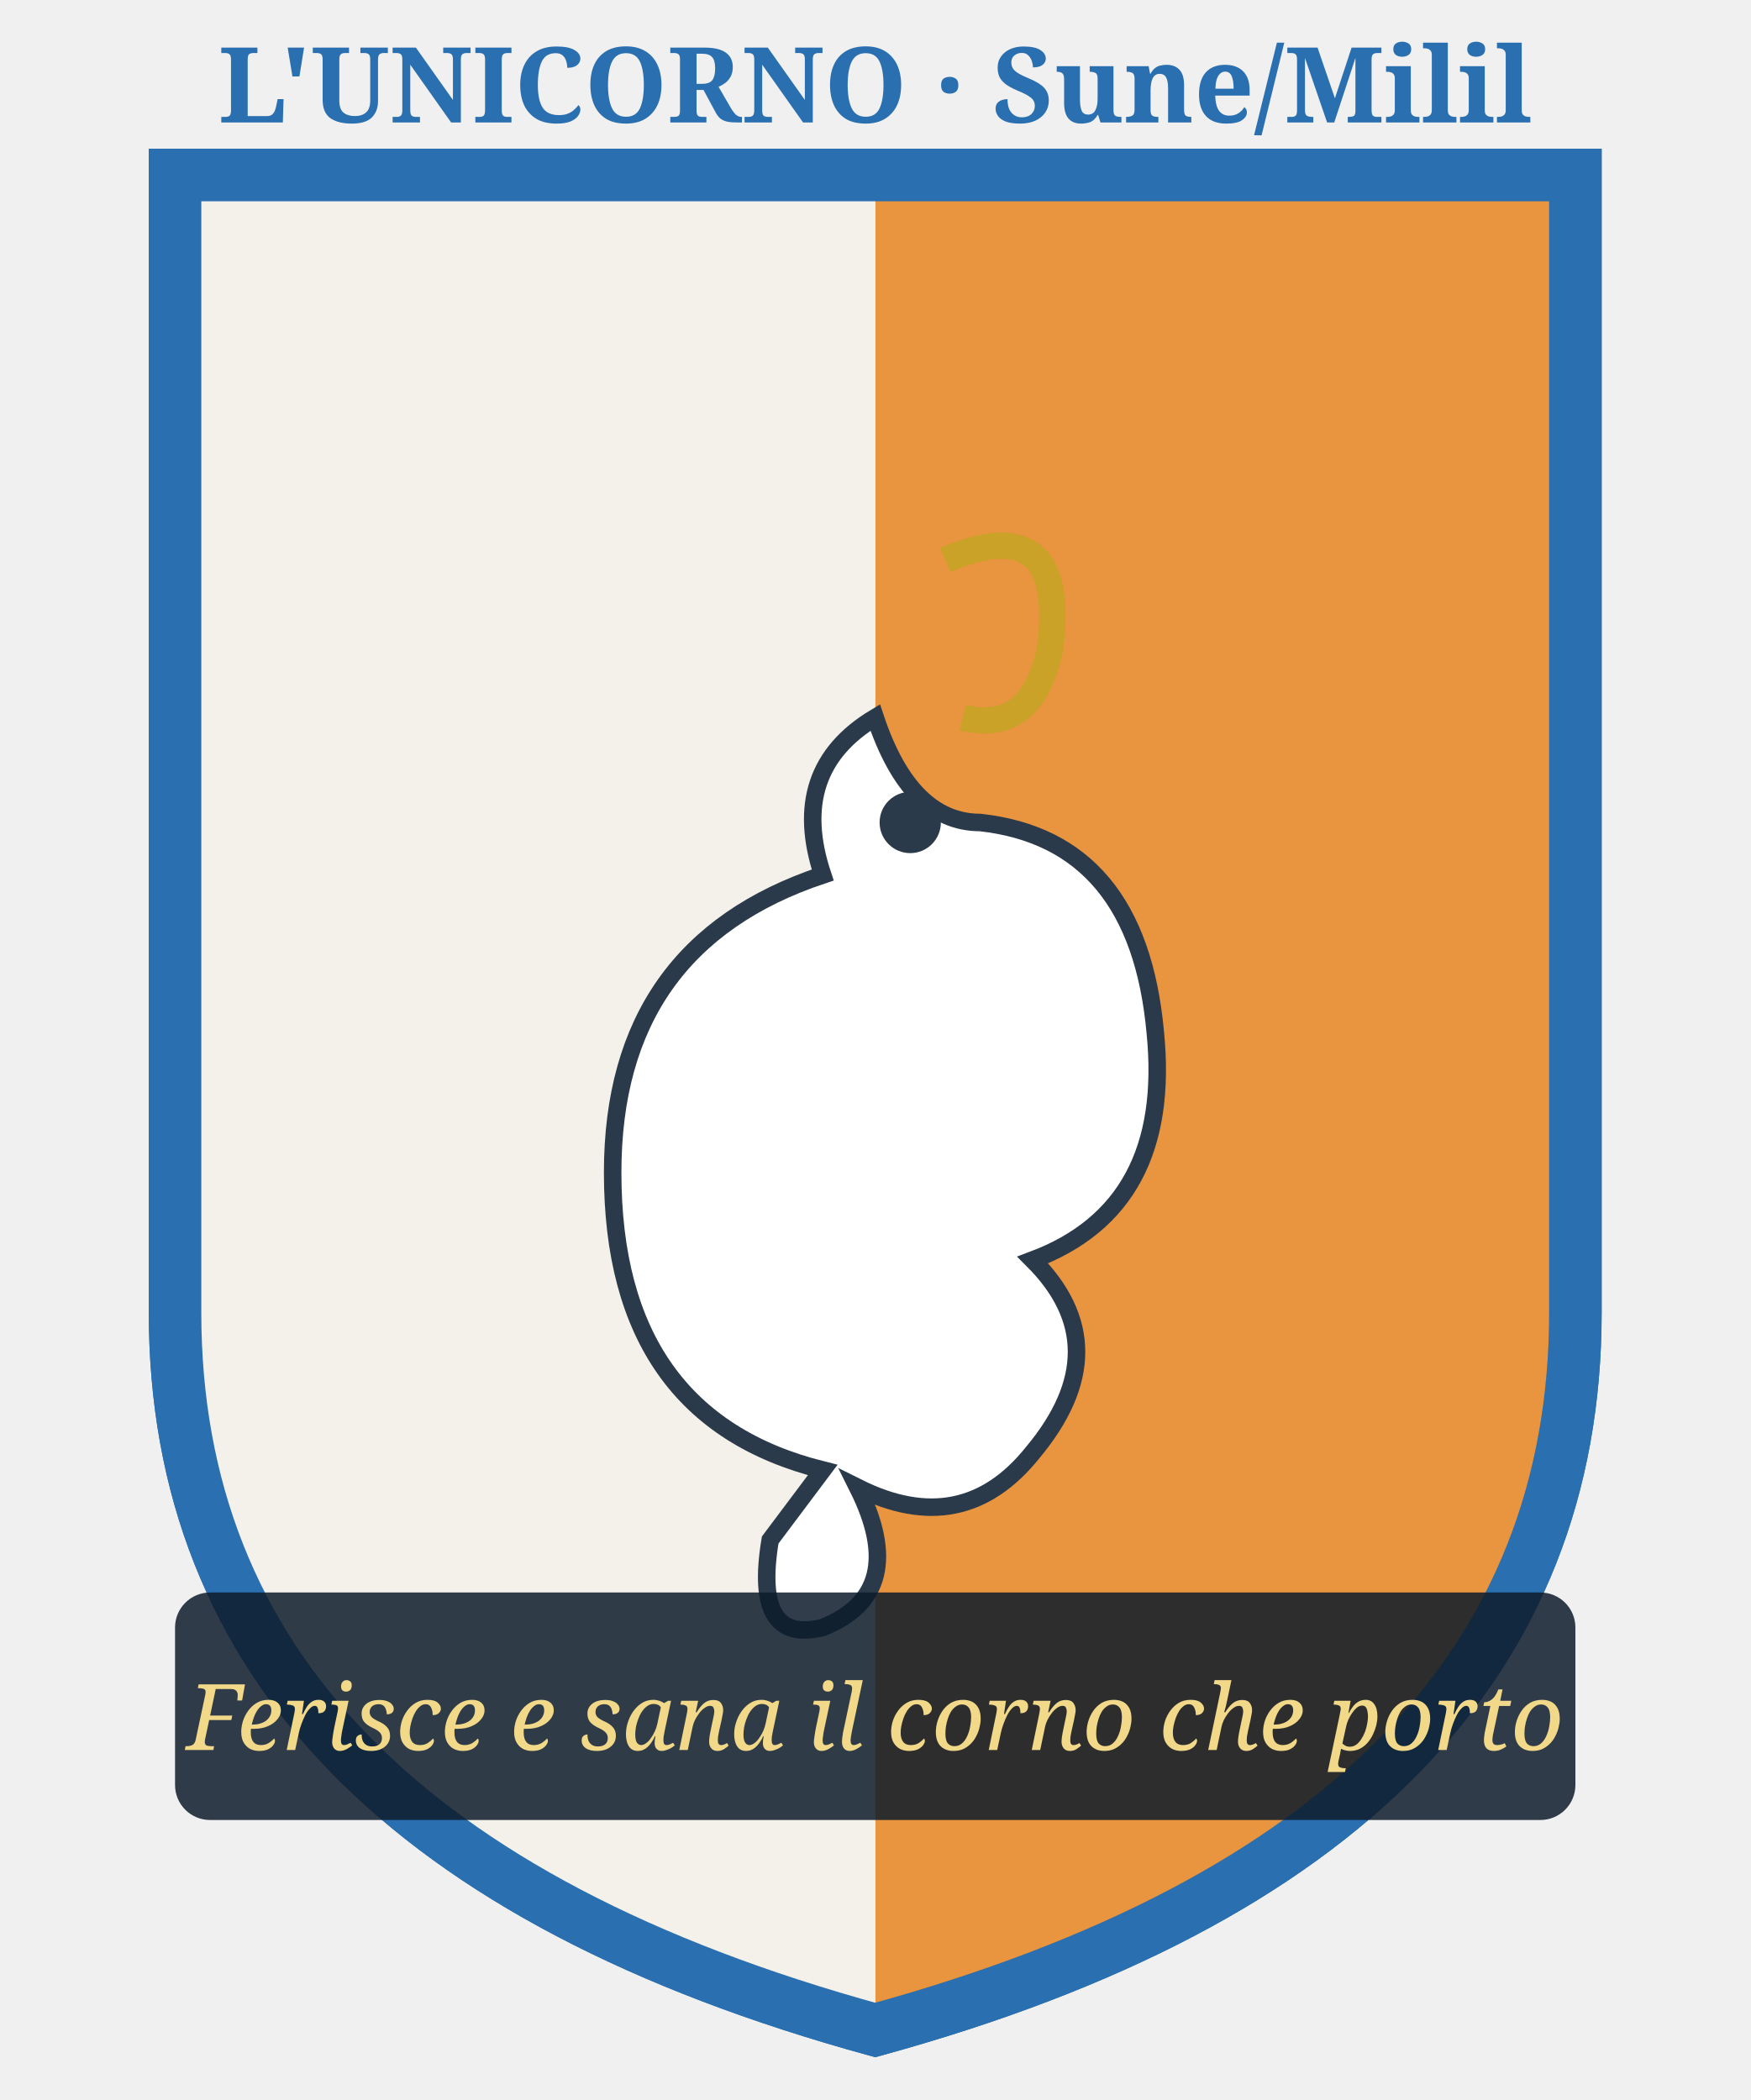
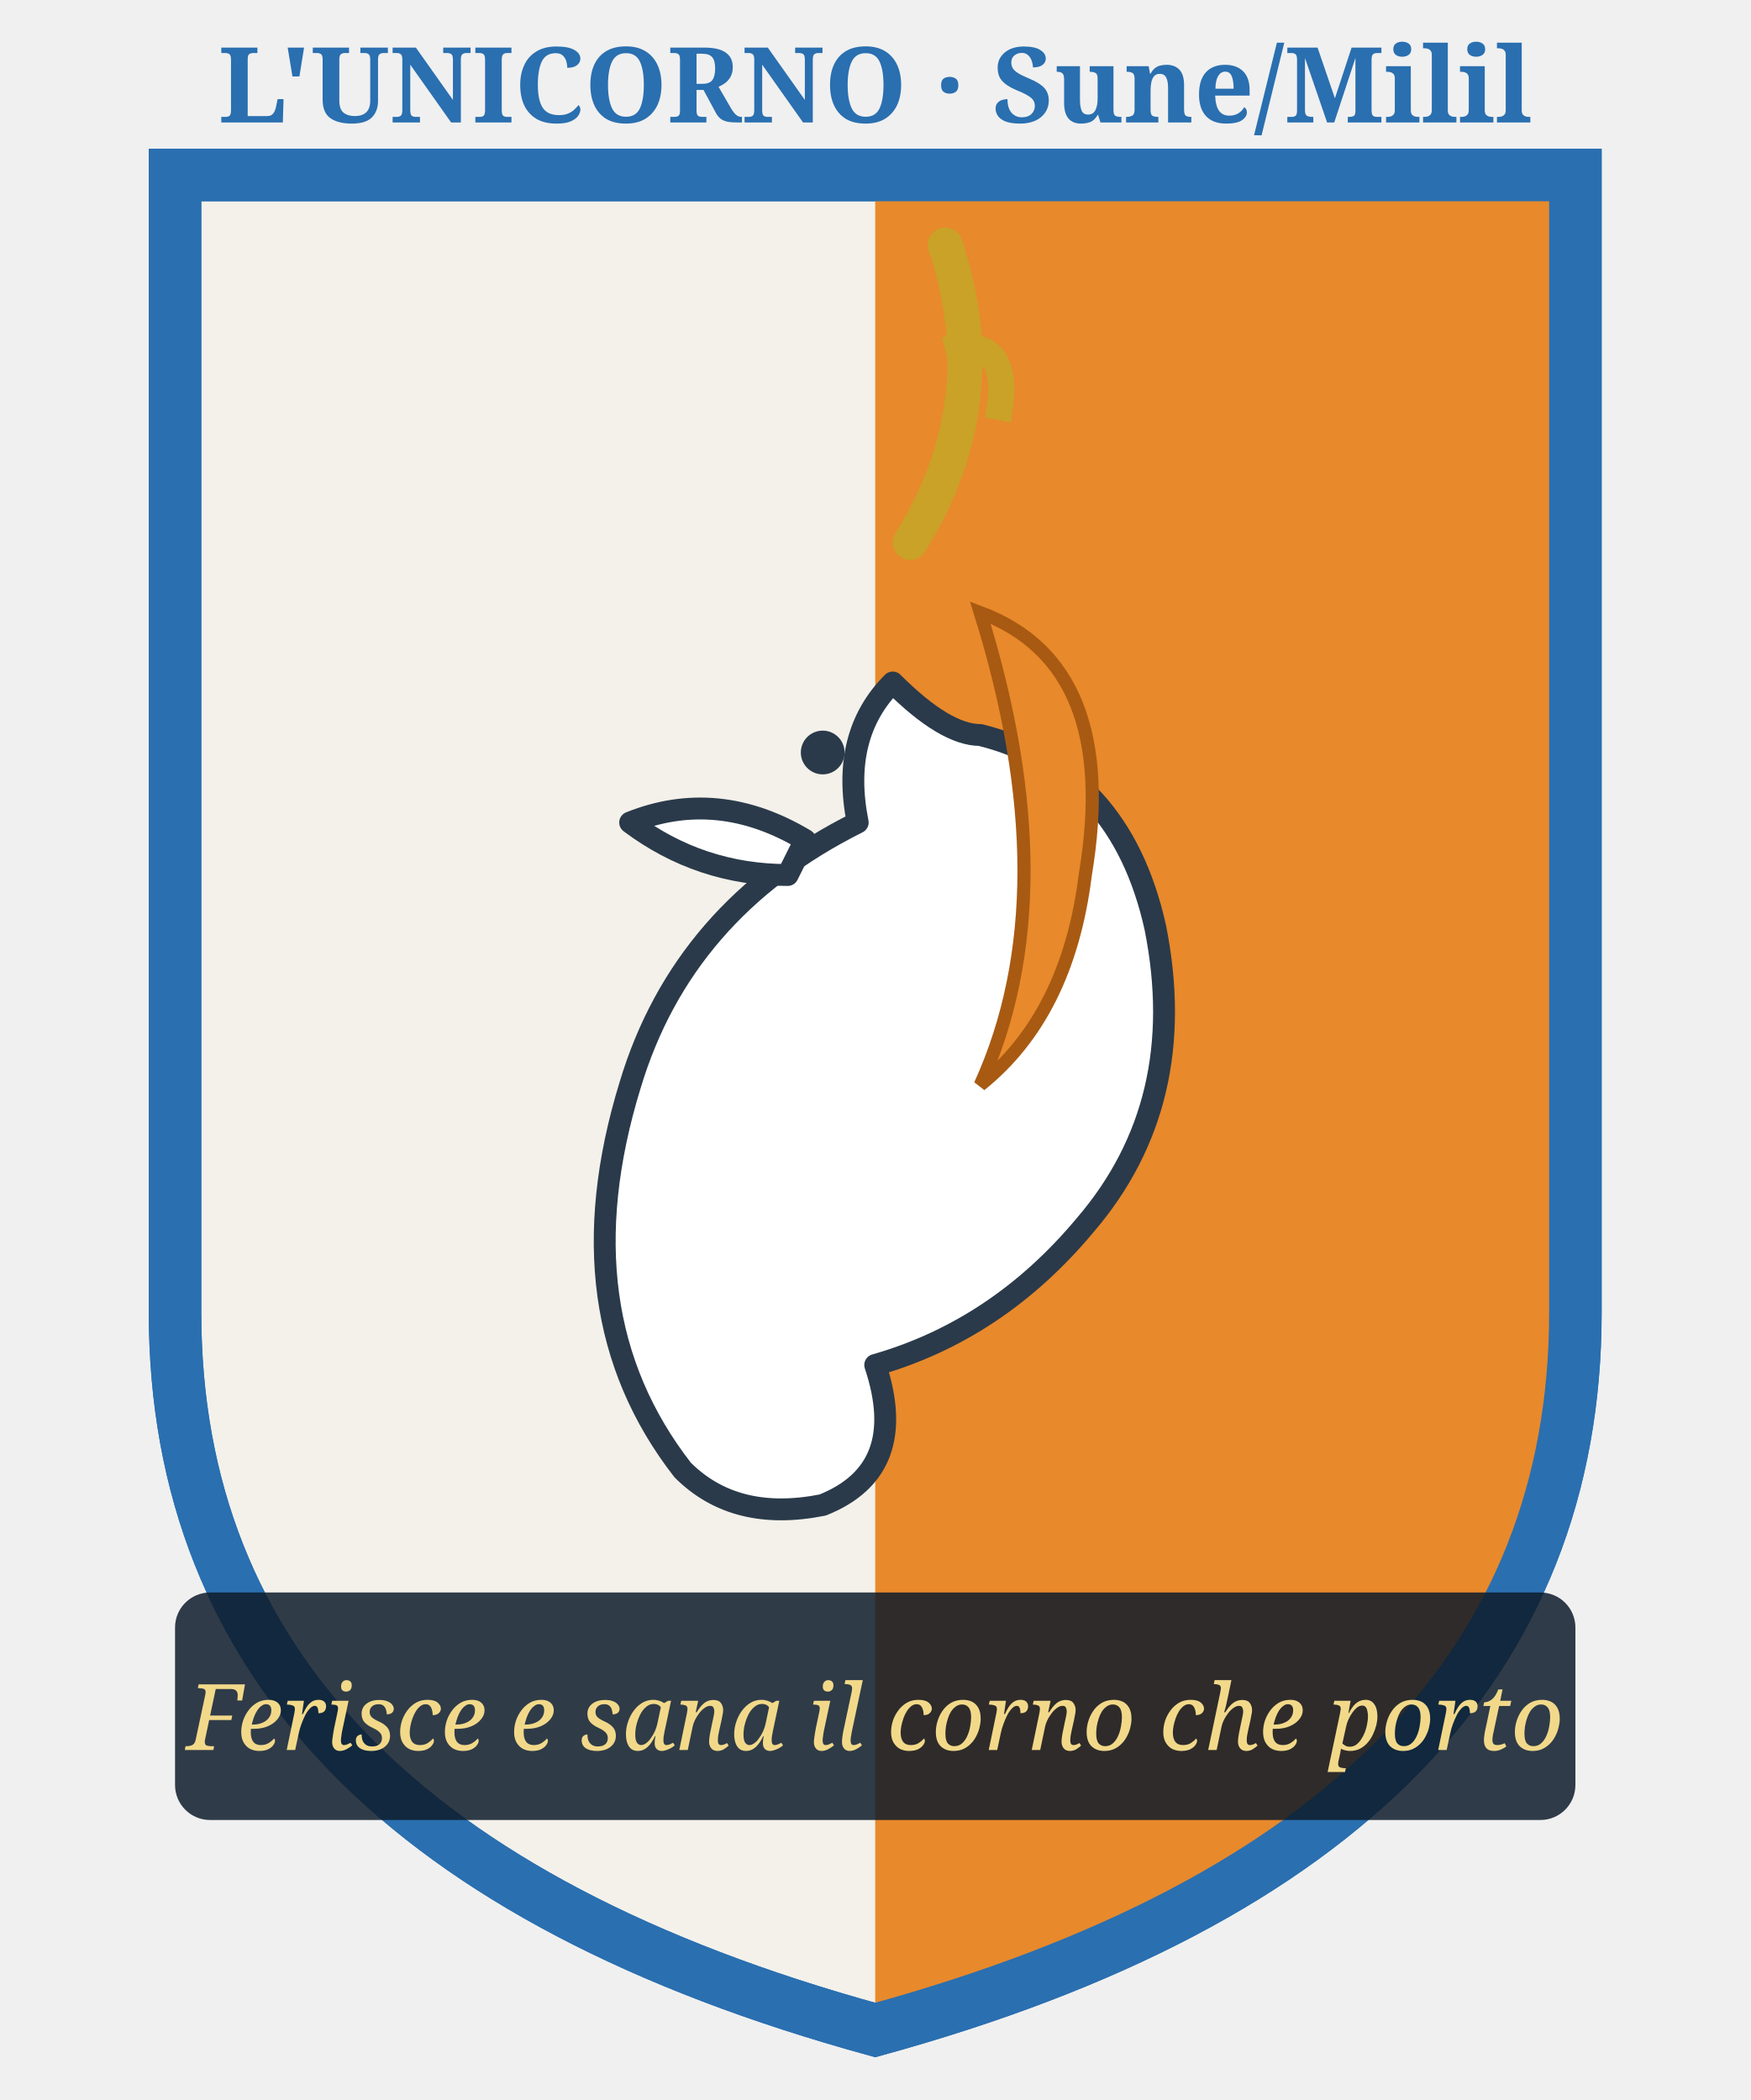
<svg xmlns="http://www.w3.org/2000/svg" viewBox="0 0 200 240" width="200" height="240" role="img" aria-label="Stemma Contrada dell'Unicorno">
  <defs>
-     <clipPath id="s7">
+     <clipPath id="u7">
      <path d="M20 20 H180 V150 Q180 210 100 232 Q20 210 20 150 Z" />
    </clipPath>
  </defs>
  <path d="M20 20 H180 V150 Q180 210 100 232 Q20 210 20 150 Z" fill="#f4f1ea" stroke="#2a6fb0" stroke-width="6" />
-   <g clip-path="url(#s7)">
-     <path d="M100 20 L180 20 L180 232 L100 232 Z" fill="#e8892b" opacity="0.9" />
-     <path d="M20 20 L100 20 L100 232 L20 232 Z" fill="#f4f1ea" />
-     <g transform="translate(100,124)" fill="#fff" stroke="#2a3a4a" stroke-width="2">
-       <path d="M-6 44 q-24 -6 -24 -34 q0 -26 24 -34 q-4 -12 6 -18 q4 12 12 12 q18 2 20 24 q2 20 -14 26 q10 10 0 22 q-8 10 -20 4 q6 12 -4 16 q-8 2 -6 -10z" />
-       <path d="M8 -60 q14 -6 12 10 q-2 10 -10 8" fill="none" stroke="#c9a227" stroke-width="3" />
-       <circle cx="4" cy="-30" r="2.5" fill="#2a3a4a" />
+   <g clip-path="url(#u7)">
+     <path d="M100 20 H180 V150 Q180 210 100 232 Z" fill="#e8892b" />
+     <g stroke="#2a3a4a" stroke-width="2.5" stroke-linejoin="round" fill="#ffffff">
+       <path d="M78 168 q-14 -18 -6 -44 q6 -20 26 -30 q-2 -10 4 -16 q6 6 10 6 q16 4 20 22 q4 20 -8 34 q-10 12 -24 16 q4 12 -6 16 q-10 2 -16 -4z" />
+       <path d="M92 96 q-10 -6 -20 -2 q8 6 18 6z" />
    </g>
+     <path d="M112 70 q16 6 12 30 q-2 16 -12 24 q10 -22 0 -54z" fill="#e8892b" stroke="#a85a12" stroke-width="1.5" />
+     <path d="M104 62 q10 -16 4 -34" fill="none" stroke="#c9a227" stroke-width="4" stroke-linecap="round" />
+     <path d="M108 40 q8 -2 6 8" fill="none" stroke="#c9a227" stroke-width="3" />
+     <circle cx="94" cy="86" r="2.5" fill="#2a3a4a" />
  </g>
  <path d="M20 20 H180 V150 Q180 210 100 232 Q20 210 20 150 Z" fill="none" stroke="#2a6fb0" stroke-width="6" />
  <rect x="20" y="182" width="160" height="26" rx="4" fill="#0d1b2a" opacity="0.85" />
  <text x="100" y="200" font-family="Georgia,serif" font-size="10.5" fill="#f2d98a" text-anchor="middle" font-style="italic">Ferisce e sana il corno che porto</text>
  <text x="100" y="14" font-family="Georgia,serif" font-size="12" fill="#2a6fb0" text-anchor="middle" font-weight="bold">L'UNICORNO · Sune/Milil</text>
</svg>
